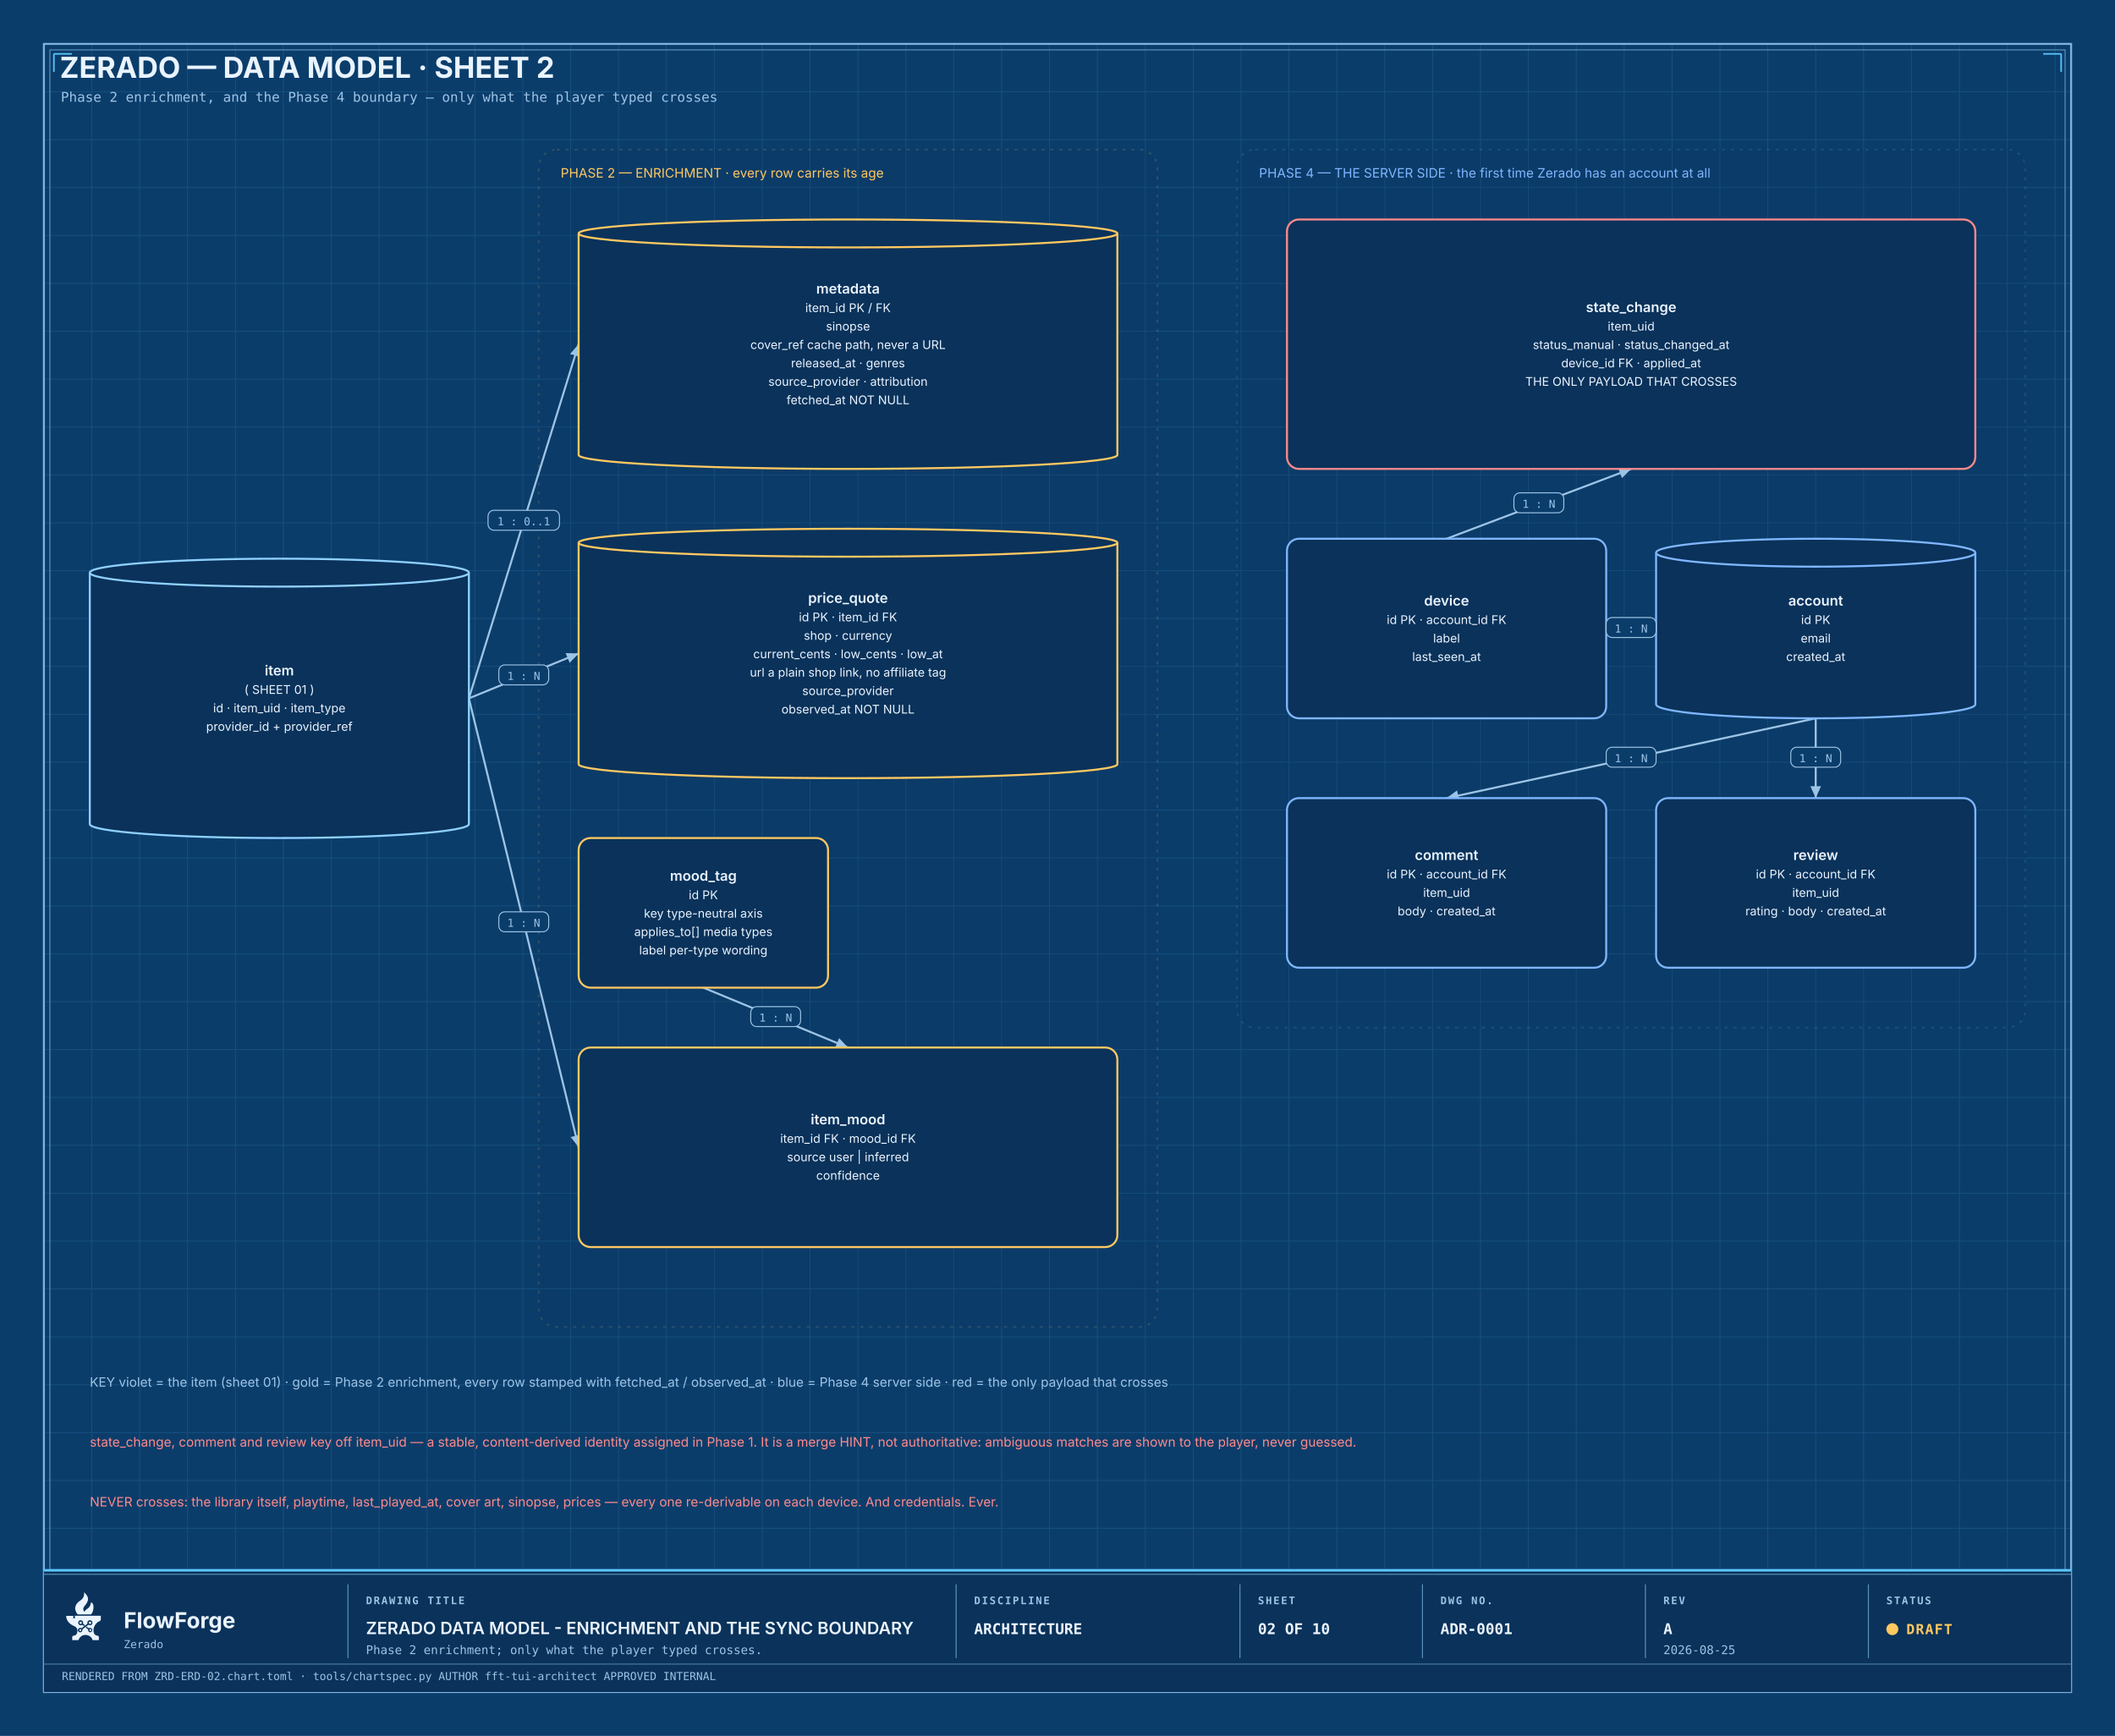
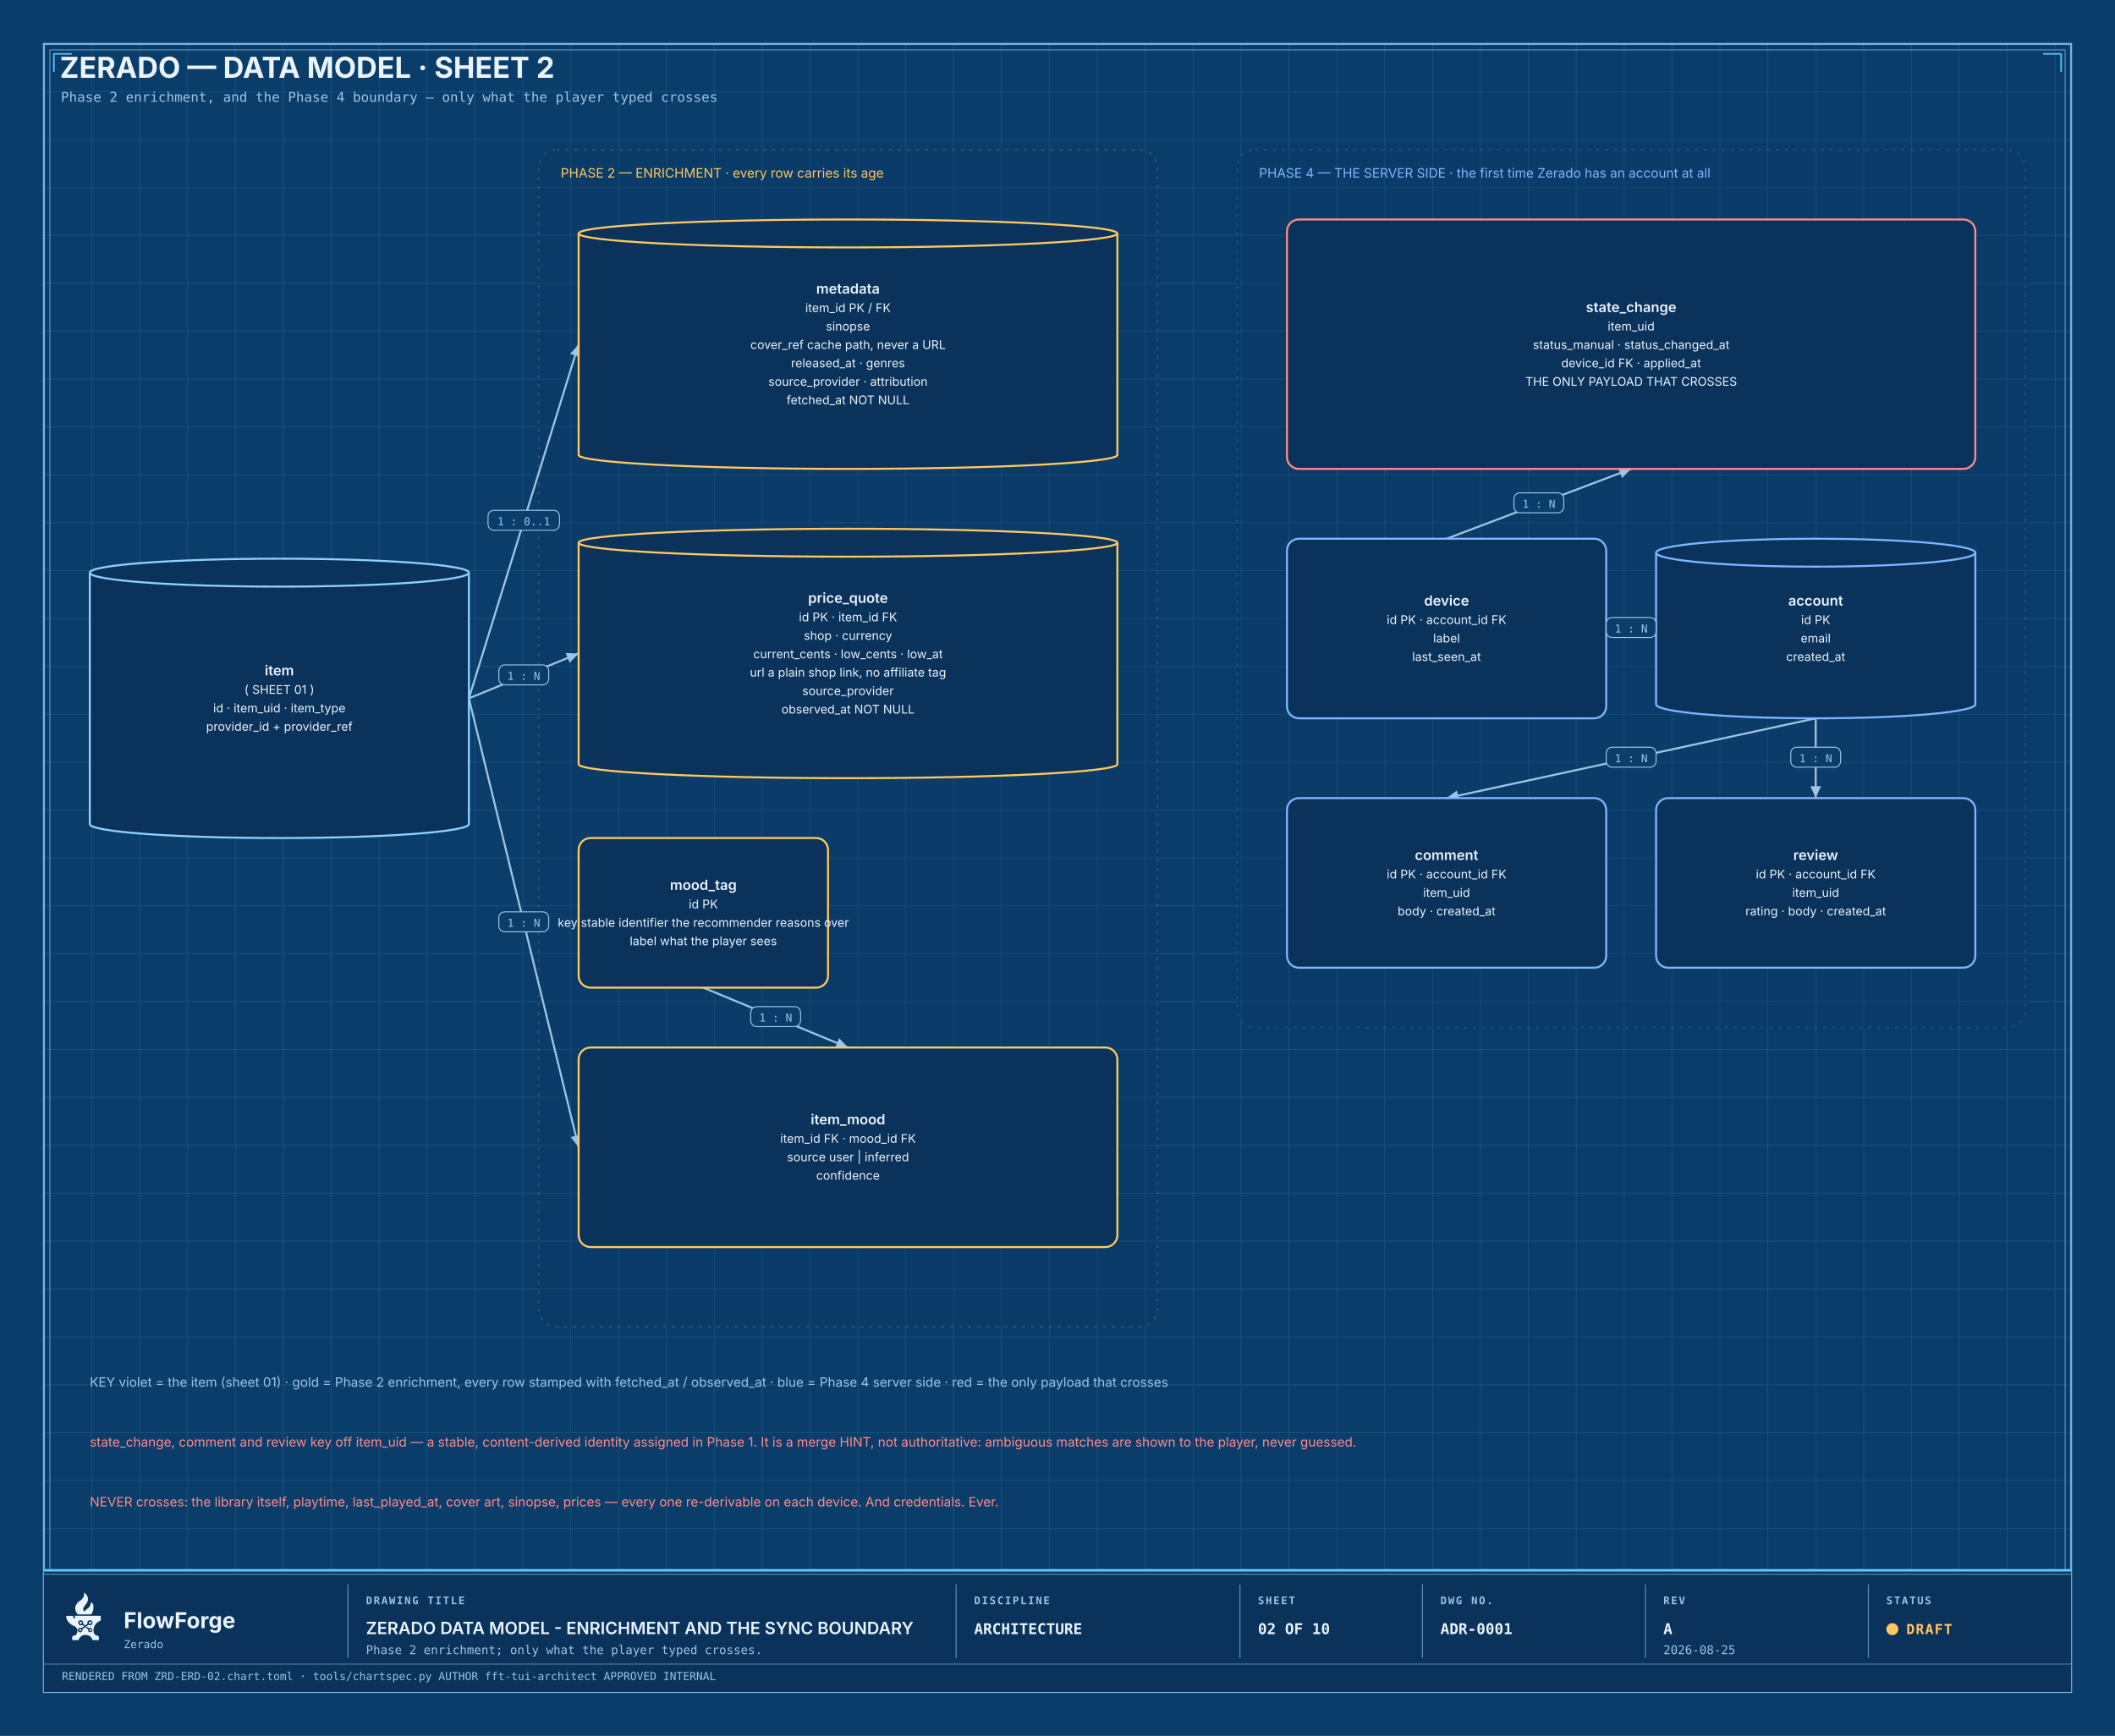
<svg xmlns="http://www.w3.org/2000/svg" width="2120" height="1740" viewBox="0 0 2120 1740" font-family="'Segoe UI', 'Helvetica Neue', Inter, Arial, sans-serif">
  <rect x="0" y="0" width="2120" height="1740" fill="#0B3D6B" />
  <line x1="44" y1="44" x2="44" y2="1696" stroke="#16527F" stroke-width="0.75" />
  <line x1="92" y1="44" x2="92" y2="1696" stroke="#16527F" stroke-width="0.75" />
  <line x1="140" y1="44" x2="140" y2="1696" stroke="#16527F" stroke-width="0.75" />
  <line x1="188" y1="44" x2="188" y2="1696" stroke="#16527F" stroke-width="0.75" />
  <line x1="236" y1="44" x2="236" y2="1696" stroke="#16527F" stroke-width="0.75" />
  <line x1="284" y1="44" x2="284" y2="1696" stroke="#16527F" stroke-width="0.75" />
  <line x1="332" y1="44" x2="332" y2="1696" stroke="#16527F" stroke-width="0.75" />
  <line x1="380" y1="44" x2="380" y2="1696" stroke="#16527F" stroke-width="0.75" />
  <line x1="428" y1="44" x2="428" y2="1696" stroke="#16527F" stroke-width="0.75" />
  <line x1="476" y1="44" x2="476" y2="1696" stroke="#16527F" stroke-width="0.75" />
  <line x1="524" y1="44" x2="524" y2="1696" stroke="#16527F" stroke-width="0.75" />
  <line x1="572" y1="44" x2="572" y2="1696" stroke="#16527F" stroke-width="0.75" />
  <line x1="620" y1="44" x2="620" y2="1696" stroke="#16527F" stroke-width="0.75" />
  <line x1="668" y1="44" x2="668" y2="1696" stroke="#16527F" stroke-width="0.75" />
  <line x1="716" y1="44" x2="716" y2="1696" stroke="#16527F" stroke-width="0.75" />
  <line x1="764" y1="44" x2="764" y2="1696" stroke="#16527F" stroke-width="0.75" />
  <line x1="812" y1="44" x2="812" y2="1696" stroke="#16527F" stroke-width="0.75" />
  <line x1="860" y1="44" x2="860" y2="1696" stroke="#16527F" stroke-width="0.75" />
  <line x1="908" y1="44" x2="908" y2="1696" stroke="#16527F" stroke-width="0.75" />
  <line x1="956" y1="44" x2="956" y2="1696" stroke="#16527F" stroke-width="0.75" />
  <line x1="1004" y1="44" x2="1004" y2="1696" stroke="#16527F" stroke-width="0.75" />
  <line x1="1052" y1="44" x2="1052" y2="1696" stroke="#16527F" stroke-width="0.75" />
  <line x1="1100" y1="44" x2="1100" y2="1696" stroke="#16527F" stroke-width="0.75" />
  <line x1="1148" y1="44" x2="1148" y2="1696" stroke="#16527F" stroke-width="0.75" />
  <line x1="1196" y1="44" x2="1196" y2="1696" stroke="#16527F" stroke-width="0.75" />
  <line x1="1244" y1="44" x2="1244" y2="1696" stroke="#16527F" stroke-width="0.75" />
  <line x1="1292" y1="44" x2="1292" y2="1696" stroke="#16527F" stroke-width="0.75" />
  <line x1="1340" y1="44" x2="1340" y2="1696" stroke="#16527F" stroke-width="0.75" />
  <line x1="1388" y1="44" x2="1388" y2="1696" stroke="#16527F" stroke-width="0.75" />
  <line x1="1436" y1="44" x2="1436" y2="1696" stroke="#16527F" stroke-width="0.75" />
  <line x1="1484" y1="44" x2="1484" y2="1696" stroke="#16527F" stroke-width="0.75" />
  <line x1="1532" y1="44" x2="1532" y2="1696" stroke="#16527F" stroke-width="0.75" />
  <line x1="1580" y1="44" x2="1580" y2="1696" stroke="#16527F" stroke-width="0.75" />
  <line x1="1628" y1="44" x2="1628" y2="1696" stroke="#16527F" stroke-width="0.75" />
  <line x1="1676" y1="44" x2="1676" y2="1696" stroke="#16527F" stroke-width="0.75" />
  <line x1="1724" y1="44" x2="1724" y2="1696" stroke="#16527F" stroke-width="0.75" />
  <line x1="1772" y1="44" x2="1772" y2="1696" stroke="#16527F" stroke-width="0.75" />
  <line x1="1820" y1="44" x2="1820" y2="1696" stroke="#16527F" stroke-width="0.75" />
  <line x1="1868" y1="44" x2="1868" y2="1696" stroke="#16527F" stroke-width="0.75" />
  <line x1="1916" y1="44" x2="1916" y2="1696" stroke="#16527F" stroke-width="0.75" />
  <line x1="1964" y1="44" x2="1964" y2="1696" stroke="#16527F" stroke-width="0.75" />
  <line x1="2012" y1="44" x2="2012" y2="1696" stroke="#16527F" stroke-width="0.75" />
  <line x1="2060" y1="44" x2="2060" y2="1696" stroke="#16527F" stroke-width="0.75" />
  <line x1="44" y1="44" x2="2076" y2="44" stroke="#16527F" stroke-width="0.75" />
  <line x1="44" y1="92" x2="2076" y2="92" stroke="#16527F" stroke-width="0.75" />
  <line x1="44" y1="140" x2="2076" y2="140" stroke="#16527F" stroke-width="0.75" />
  <line x1="44" y1="188" x2="2076" y2="188" stroke="#16527F" stroke-width="0.75" />
  <line x1="44" y1="236" x2="2076" y2="236" stroke="#16527F" stroke-width="0.75" />
  <line x1="44" y1="284" x2="2076" y2="284" stroke="#16527F" stroke-width="0.75" />
  <line x1="44" y1="332" x2="2076" y2="332" stroke="#16527F" stroke-width="0.75" />
  <line x1="44" y1="380" x2="2076" y2="380" stroke="#16527F" stroke-width="0.75" />
  <line x1="44" y1="428" x2="2076" y2="428" stroke="#16527F" stroke-width="0.75" />
  <line x1="44" y1="476" x2="2076" y2="476" stroke="#16527F" stroke-width="0.75" />
  <line x1="44" y1="524" x2="2076" y2="524" stroke="#16527F" stroke-width="0.75" />
  <line x1="44" y1="572" x2="2076" y2="572" stroke="#16527F" stroke-width="0.75" />
  <line x1="44" y1="620" x2="2076" y2="620" stroke="#16527F" stroke-width="0.75" />
  <line x1="44" y1="668" x2="2076" y2="668" stroke="#16527F" stroke-width="0.75" />
  <line x1="44" y1="716" x2="2076" y2="716" stroke="#16527F" stroke-width="0.75" />
  <line x1="44" y1="764" x2="2076" y2="764" stroke="#16527F" stroke-width="0.75" />
  <line x1="44" y1="812" x2="2076" y2="812" stroke="#16527F" stroke-width="0.75" />
  <line x1="44" y1="860" x2="2076" y2="860" stroke="#16527F" stroke-width="0.75" />
  <line x1="44" y1="908" x2="2076" y2="908" stroke="#16527F" stroke-width="0.75" />
  <line x1="44" y1="956" x2="2076" y2="956" stroke="#16527F" stroke-width="0.75" />
  <line x1="44" y1="1004" x2="2076" y2="1004" stroke="#16527F" stroke-width="0.75" />
  <line x1="44" y1="1052" x2="2076" y2="1052" stroke="#16527F" stroke-width="0.75" />
  <line x1="44" y1="1100" x2="2076" y2="1100" stroke="#16527F" stroke-width="0.75" />
  <line x1="44" y1="1148" x2="2076" y2="1148" stroke="#16527F" stroke-width="0.75" />
  <line x1="44" y1="1196" x2="2076" y2="1196" stroke="#16527F" stroke-width="0.75" />
  <line x1="44" y1="1244" x2="2076" y2="1244" stroke="#16527F" stroke-width="0.75" />
  <line x1="44" y1="1292" x2="2076" y2="1292" stroke="#16527F" stroke-width="0.75" />
  <line x1="44" y1="1340" x2="2076" y2="1340" stroke="#16527F" stroke-width="0.75" />
  <line x1="44" y1="1388" x2="2076" y2="1388" stroke="#16527F" stroke-width="0.75" />
  <line x1="44" y1="1436" x2="2076" y2="1436" stroke="#16527F" stroke-width="0.75" />
  <line x1="44" y1="1484" x2="2076" y2="1484" stroke="#16527F" stroke-width="0.75" />
  <line x1="44" y1="1532" x2="2076" y2="1532" stroke="#16527F" stroke-width="0.75" />
  <line x1="44" y1="1580" x2="2076" y2="1580" stroke="#16527F" stroke-width="0.75" />
  <line x1="44" y1="1628" x2="2076" y2="1628" stroke="#16527F" stroke-width="0.75" />
  <line x1="44" y1="1676" x2="2076" y2="1676" stroke="#16527F" stroke-width="0.75" />
  <rect x="44" y="44" width="2032" height="1652" fill="none" stroke="#7FB2DA" stroke-width="2" />
  <rect x="50" y="50" width="2020" height="1640" fill="none" stroke="#5C93BE" stroke-width="1" />
  <line x1="54" y1="54" x2="72" y2="54" stroke="#5BC8FF" stroke-width="1.5" />
  <line x1="54" y1="54" x2="54" y2="72" stroke="#5BC8FF" stroke-width="1.5" />
  <line x1="2066" y1="54" x2="2048" y2="54" stroke="#5BC8FF" stroke-width="1.5" />
  <line x1="2066" y1="54" x2="2066" y2="72" stroke="#5BC8FF" stroke-width="1.5" />
  <line x1="54" y1="1686" x2="72" y2="1686" stroke="#5BC8FF" stroke-width="1.5" />
  <line x1="54" y1="1686" x2="54" y2="1668" stroke="#5BC8FF" stroke-width="1.5" />
  <line x1="2066" y1="1686" x2="2048" y2="1686" stroke="#5BC8FF" stroke-width="1.5" />
  <line x1="2066" y1="1686" x2="2066" y2="1668" stroke="#5BC8FF" stroke-width="1.5" />
  <text x="60" y="78" font-family="'Segoe UI', 'Helvetica Neue', Inter, Arial, sans-serif" font-size="29" font-weight="700" fill="#EAF4FF">ZERADO — DATA MODEL  ·  SHEET 2</text>
  <text x="61" y="102" font-family="ui-monospace, 'Cascadia Code', 'JetBrains Mono', monospace" font-size="13.5" fill="#9DC4E6">Phase 2 enrichment, and the Phase 4 boundary — only what the player typed crosses</text>
  <rect x="540.0" y="150.0" width="620.0" height="1180.0" rx="18" fill="#0A325A" opacity="0.16" stroke="#FFC861" stroke-width="1.5" stroke-dasharray="3 6" />
  <rect x="1240.0" y="150.0" width="790.0" height="880.0" rx="18" fill="#0A325A" opacity="0.16" stroke="#7FB6FF" stroke-width="1.5" stroke-dasharray="3 6" />
  <polyline points="470.0,700.0 580.0,345.0" fill="none" stroke="#9DC4E6" stroke-width="2.0" stroke-linejoin="round" stroke-linecap="round" />
  <polygon points="580.0,345.0 581.6,357.9 571.4,354.8" fill="#9DC4E6" />
  <polyline points="470.0,700.0 580.0,655.0" fill="none" stroke="#9DC4E6" stroke-width="2.0" stroke-linejoin="round" stroke-linecap="round" />
  <polygon points="580.0,655.0 571.0,664.4 567.0,654.6" fill="#9DC4E6" />
  <polyline points="470.0,700.0 580.0,1150.0" fill="none" stroke="#9DC4E6" stroke-width="2.0" stroke-linejoin="round" stroke-linecap="round" />
  <polygon points="580.0,1150.0 572.0,1139.7 582.3,1137.2" fill="#9DC4E6" />
  <polyline points="705.0,990.0 850.0,1050.0" fill="none" stroke="#9DC4E6" stroke-width="2.0" stroke-linejoin="round" stroke-linecap="round" />
  <polygon points="850.0,1050.0 837.0,1050.4 841.1,1040.6" fill="#9DC4E6" />
  <polyline points="1450.0,540.0 1635.0,470.0" fill="none" stroke="#9DC4E6" stroke-width="2.0" stroke-linejoin="round" stroke-linecap="round" />
  <polygon points="1635.0,470.0 1625.8,479.2 1622.0,469.2" fill="#9DC4E6" />
  <polyline points="1660.0,630.0 1610.0,630.0" fill="none" stroke="#9DC4E6" stroke-width="2.0" stroke-linejoin="round" stroke-linecap="round" />
  <polygon points="1610.0,630.0 1621.9,624.7 1621.9,635.3" fill="#9DC4E6" />
  <polyline points="1820.0,720.0 1820.0,800.0" fill="none" stroke="#9DC4E6" stroke-width="2.0" stroke-linejoin="round" stroke-linecap="round" />
  <polygon points="1820.0,800.0 1814.7,788.1 1825.3,788.1" fill="#9DC4E6" />
  <polyline points="1820.0,720.0 1450.0,800.0" fill="none" stroke="#9DC4E6" stroke-width="2.0" stroke-linejoin="round" stroke-linecap="round" />
  <polygon points="1450.0,800.0 1460.5,792.3 1462.7,802.7" fill="#9DC4E6" />
  <path d="M90.0,574.0 A190.0,14 0 0 1 470.0,574.0 L470.0,826.0 A190.0,14 0 0 1 90.0,826.0 Z" fill="#0A325A" stroke="#8FD0FF" stroke-width="2.0" />
  <path d="M90.0,574.0 A190.0,14 0 0 0 470.0,574.0" fill="none" stroke="#8FD0FF" stroke-width="2.0" />
  <text x="280.0" y="677.0" font-family="'Segoe UI', 'Helvetica Neue', Inter, Arial, sans-serif" font-size="14" fill="#EAF4FF" text-anchor="middle" font-weight="600">item</text>
  <text x="280.0" y="695.5" font-family="'Segoe UI', 'Helvetica Neue', Inter, Arial, sans-serif" font-size="12" fill="#EAF4FF" text-anchor="middle" font-weight="400">( SHEET 01 )</text>
  <text x="280.0" y="714.0" font-family="'Segoe UI', 'Helvetica Neue', Inter, Arial, sans-serif" font-size="12" fill="#EAF4FF" text-anchor="middle" font-weight="400">id · item_uid · item_type</text>
  <text x="280.0" y="732.5" font-family="'Segoe UI', 'Helvetica Neue', Inter, Arial, sans-serif" font-size="12" fill="#EAF4FF" text-anchor="middle" font-weight="400">provider_id + provider_ref</text>
  <path d="M580.0,234.0 A270.0,14 0 0 1 1120.0,234.0 L1120.0,456.0 A270.0,14 0 0 1 580.0,456.0 Z" fill="#0A325A" stroke="#FFC861" stroke-width="2.0" />
  <path d="M580.0,234.0 A270.0,14 0 0 0 1120.0,234.0" fill="none" stroke="#FFC861" stroke-width="2.0" />
  <text x="850.0" y="294.3" font-family="'Segoe UI', 'Helvetica Neue', Inter, Arial, sans-serif" font-size="14" fill="#EAF4FF" text-anchor="middle" font-weight="600">metadata</text>
  <text x="850.0" y="312.8" font-family="'Segoe UI', 'Helvetica Neue', Inter, Arial, sans-serif" font-size="12" fill="#EAF4FF" text-anchor="middle" font-weight="400">item_id            PK / FK</text>
  <text x="850.0" y="331.3" font-family="'Segoe UI', 'Helvetica Neue', Inter, Arial, sans-serif" font-size="12" fill="#EAF4FF" text-anchor="middle" font-weight="400">sinopse</text>
  <text x="850.0" y="349.8" font-family="'Segoe UI', 'Helvetica Neue', Inter, Arial, sans-serif" font-size="12" fill="#EAF4FF" text-anchor="middle" font-weight="400">cover_ref     cache path, never a URL</text>
  <text x="850.0" y="368.2" font-family="'Segoe UI', 'Helvetica Neue', Inter, Arial, sans-serif" font-size="12" fill="#EAF4FF" text-anchor="middle" font-weight="400">released_at · genres</text>
  <text x="850.0" y="386.7" font-family="'Segoe UI', 'Helvetica Neue', Inter, Arial, sans-serif" font-size="12" fill="#EAF4FF" text-anchor="middle" font-weight="400">source_provider · attribution</text>
  <text x="850.0" y="405.2" font-family="'Segoe UI', 'Helvetica Neue', Inter, Arial, sans-serif" font-size="12" fill="#EAF4FF" text-anchor="middle" font-weight="400">fetched_at         NOT NULL</text>
  <path d="M580.0,544.0 A270.0,14 0 0 1 1120.0,544.0 L1120.0,766.0 A270.0,14 0 0 1 580.0,766.0 Z" fill="#0A325A" stroke="#FFC861" stroke-width="2.0" />
  <path d="M580.0,544.0 A270.0,14 0 0 0 1120.0,544.0" fill="none" stroke="#FFC861" stroke-width="2.0" />
  <text x="850.0" y="604.3" font-family="'Segoe UI', 'Helvetica Neue', Inter, Arial, sans-serif" font-size="14" fill="#EAF4FF" text-anchor="middle" font-weight="600">price_quote</text>
  <text x="850.0" y="622.8" font-family="'Segoe UI', 'Helvetica Neue', Inter, Arial, sans-serif" font-size="12" fill="#EAF4FF" text-anchor="middle" font-weight="400">id PK  ·  item_id FK</text>
  <text x="850.0" y="641.3" font-family="'Segoe UI', 'Helvetica Neue', Inter, Arial, sans-serif" font-size="12" fill="#EAF4FF" text-anchor="middle" font-weight="400">shop · currency</text>
  <text x="850.0" y="659.8" font-family="'Segoe UI', 'Helvetica Neue', Inter, Arial, sans-serif" font-size="12" fill="#EAF4FF" text-anchor="middle" font-weight="400">current_cents · low_cents · low_at</text>
  <text x="850.0" y="678.2" font-family="'Segoe UI', 'Helvetica Neue', Inter, Arial, sans-serif" font-size="12" fill="#EAF4FF" text-anchor="middle" font-weight="400">url    a plain shop link, no affiliate tag</text>
  <text x="850.0" y="696.7" font-family="'Segoe UI', 'Helvetica Neue', Inter, Arial, sans-serif" font-size="12" fill="#EAF4FF" text-anchor="middle" font-weight="400">source_provider</text>
  <text x="850.0" y="715.2" font-family="'Segoe UI', 'Helvetica Neue', Inter, Arial, sans-serif" font-size="12" fill="#EAF4FF" text-anchor="middle" font-weight="400">observed_at        NOT NULL</text>
  <rect x="580.0" y="840.0" width="250.0" height="150.0" rx="12" ry="12" fill="#0A325A" stroke="#FFC861" stroke-width="2.0" />
-   <text x="705.0" y="882.8" font-family="'Segoe UI', 'Helvetica Neue', Inter, Arial, sans-serif" font-size="14" fill="#EAF4FF" text-anchor="middle" font-weight="600">mood_tag</text>
-   <text x="705.0" y="901.3" font-family="'Segoe UI', 'Helvetica Neue', Inter, Arial, sans-serif" font-size="12" fill="#EAF4FF" text-anchor="middle" font-weight="400">id  PK</text>
-   <text x="705.0" y="919.8" font-family="'Segoe UI', 'Helvetica Neue', Inter, Arial, sans-serif" font-size="12" fill="#EAF4FF" text-anchor="middle" font-weight="400">key      type-neutral axis</text>
-   <text x="705.0" y="938.2" font-family="'Segoe UI', 'Helvetica Neue', Inter, Arial, sans-serif" font-size="12" fill="#EAF4FF" text-anchor="middle" font-weight="400">applies_to[]  media types</text>
-   <text x="705.0" y="956.7" font-family="'Segoe UI', 'Helvetica Neue', Inter, Arial, sans-serif" font-size="12" fill="#EAF4FF" text-anchor="middle" font-weight="400">label    per-type wording</text>
+   <text x="705.0" y="892.0" font-family="'Segoe UI', 'Helvetica Neue', Inter, Arial, sans-serif" font-size="14" fill="#EAF4FF" text-anchor="middle" font-weight="600">mood_tag</text>
+   <text x="705.0" y="910.5" font-family="'Segoe UI', 'Helvetica Neue', Inter, Arial, sans-serif" font-size="12" fill="#EAF4FF" text-anchor="middle" font-weight="400">id  PK</text>
+   <text x="705.0" y="929.0" font-family="'Segoe UI', 'Helvetica Neue', Inter, Arial, sans-serif" font-size="12" fill="#EAF4FF" text-anchor="middle" font-weight="400">key      stable identifier the recommender reasons over</text>
+   <text x="705.0" y="947.5" font-family="'Segoe UI', 'Helvetica Neue', Inter, Arial, sans-serif" font-size="12" fill="#EAF4FF" text-anchor="middle" font-weight="400">label    what the player sees</text>
  <rect x="580.0" y="1050.0" width="540.0" height="200.0" rx="12" ry="12" fill="#0A325A" stroke="#FFC861" stroke-width="2.0" />
  <text x="850.0" y="1127.0" font-family="'Segoe UI', 'Helvetica Neue', Inter, Arial, sans-serif" font-size="14" fill="#EAF4FF" text-anchor="middle" font-weight="600">item_mood</text>
  <text x="850.0" y="1145.5" font-family="'Segoe UI', 'Helvetica Neue', Inter, Arial, sans-serif" font-size="12" fill="#EAF4FF" text-anchor="middle" font-weight="400">item_id FK  ·  mood_id FK</text>
  <text x="850.0" y="1164.0" font-family="'Segoe UI', 'Helvetica Neue', Inter, Arial, sans-serif" font-size="12" fill="#EAF4FF" text-anchor="middle" font-weight="400">source   user | inferred</text>
  <text x="850.0" y="1182.5" font-family="'Segoe UI', 'Helvetica Neue', Inter, Arial, sans-serif" font-size="12" fill="#EAF4FF" text-anchor="middle" font-weight="400">confidence</text>
  <rect x="1290.0" y="220.0" width="690.0" height="250.0" rx="12" ry="12" fill="#0A325A" stroke="#FF8A8A" stroke-width="2.0" />
  <text x="1635.0" y="312.8" font-family="'Segoe UI', 'Helvetica Neue', Inter, Arial, sans-serif" font-size="14" fill="#EAF4FF" text-anchor="middle" font-weight="600">state_change</text>
  <text x="1635.0" y="331.3" font-family="'Segoe UI', 'Helvetica Neue', Inter, Arial, sans-serif" font-size="12" fill="#EAF4FF" text-anchor="middle" font-weight="400">item_uid</text>
  <text x="1635.0" y="349.8" font-family="'Segoe UI', 'Helvetica Neue', Inter, Arial, sans-serif" font-size="12" fill="#EAF4FF" text-anchor="middle" font-weight="400">status_manual  ·  status_changed_at</text>
  <text x="1635.0" y="368.2" font-family="'Segoe UI', 'Helvetica Neue', Inter, Arial, sans-serif" font-size="12" fill="#EAF4FF" text-anchor="middle" font-weight="400">device_id FK  ·  applied_at</text>
  <text x="1635.0" y="386.7" font-family="'Segoe UI', 'Helvetica Neue', Inter, Arial, sans-serif" font-size="12" fill="#EAF4FF" text-anchor="middle" font-weight="400">THE ONLY PAYLOAD THAT CROSSES</text>
  <rect x="1290.0" y="540.0" width="320.0" height="180.0" rx="12" ry="12" fill="#0A325A" stroke="#7FB6FF" stroke-width="2.0" />
  <text x="1450.0" y="607.0" font-family="'Segoe UI', 'Helvetica Neue', Inter, Arial, sans-serif" font-size="14" fill="#EAF4FF" text-anchor="middle" font-weight="600">device</text>
  <text x="1450.0" y="625.5" font-family="'Segoe UI', 'Helvetica Neue', Inter, Arial, sans-serif" font-size="12" fill="#EAF4FF" text-anchor="middle" font-weight="400">id PK · account_id FK</text>
  <text x="1450.0" y="644.0" font-family="'Segoe UI', 'Helvetica Neue', Inter, Arial, sans-serif" font-size="12" fill="#EAF4FF" text-anchor="middle" font-weight="400">label</text>
  <text x="1450.0" y="662.5" font-family="'Segoe UI', 'Helvetica Neue', Inter, Arial, sans-serif" font-size="12" fill="#EAF4FF" text-anchor="middle" font-weight="400">last_seen_at</text>
  <path d="M1660.0,554.0 A160.0,14 0 0 1 1980.0,554.0 L1980.0,706.0 A160.0,14 0 0 1 1660.0,706.0 Z" fill="#0A325A" stroke="#7FB6FF" stroke-width="2.0" />
  <path d="M1660.0,554.0 A160.0,14 0 0 0 1980.0,554.0" fill="none" stroke="#7FB6FF" stroke-width="2.0" />
  <text x="1820.0" y="607.0" font-family="'Segoe UI', 'Helvetica Neue', Inter, Arial, sans-serif" font-size="14" fill="#EAF4FF" text-anchor="middle" font-weight="600">account</text>
  <text x="1820.0" y="625.5" font-family="'Segoe UI', 'Helvetica Neue', Inter, Arial, sans-serif" font-size="12" fill="#EAF4FF" text-anchor="middle" font-weight="400">id PK</text>
  <text x="1820.0" y="644.0" font-family="'Segoe UI', 'Helvetica Neue', Inter, Arial, sans-serif" font-size="12" fill="#EAF4FF" text-anchor="middle" font-weight="400">email</text>
  <text x="1820.0" y="662.5" font-family="'Segoe UI', 'Helvetica Neue', Inter, Arial, sans-serif" font-size="12" fill="#EAF4FF" text-anchor="middle" font-weight="400">created_at</text>
  <rect x="1290.0" y="800.0" width="320.0" height="170.0" rx="12" ry="12" fill="#0A325A" stroke="#7FB6FF" stroke-width="2.0" />
  <text x="1450.0" y="862.0" font-family="'Segoe UI', 'Helvetica Neue', Inter, Arial, sans-serif" font-size="14" fill="#EAF4FF" text-anchor="middle" font-weight="600">comment</text>
  <text x="1450.0" y="880.5" font-family="'Segoe UI', 'Helvetica Neue', Inter, Arial, sans-serif" font-size="12" fill="#EAF4FF" text-anchor="middle" font-weight="400">id PK · account_id FK</text>
  <text x="1450.0" y="899.0" font-family="'Segoe UI', 'Helvetica Neue', Inter, Arial, sans-serif" font-size="12" fill="#EAF4FF" text-anchor="middle" font-weight="400">item_uid</text>
  <text x="1450.0" y="917.5" font-family="'Segoe UI', 'Helvetica Neue', Inter, Arial, sans-serif" font-size="12" fill="#EAF4FF" text-anchor="middle" font-weight="400">body · created_at</text>
  <rect x="1660.0" y="800.0" width="320.0" height="170.0" rx="12" ry="12" fill="#0A325A" stroke="#7FB6FF" stroke-width="2.0" />
  <text x="1820.0" y="862.0" font-family="'Segoe UI', 'Helvetica Neue', Inter, Arial, sans-serif" font-size="14" fill="#EAF4FF" text-anchor="middle" font-weight="600">review</text>
  <text x="1820.0" y="880.5" font-family="'Segoe UI', 'Helvetica Neue', Inter, Arial, sans-serif" font-size="12" fill="#EAF4FF" text-anchor="middle" font-weight="400">id PK · account_id FK</text>
  <text x="1820.0" y="899.0" font-family="'Segoe UI', 'Helvetica Neue', Inter, Arial, sans-serif" font-size="12" fill="#EAF4FF" text-anchor="middle" font-weight="400">item_uid</text>
  <text x="1820.0" y="917.5" font-family="'Segoe UI', 'Helvetica Neue', Inter, Arial, sans-serif" font-size="12" fill="#EAF4FF" text-anchor="middle" font-weight="400">rating · body · created_at</text>
  <rect x="489.2" y="511.5" width="71.6" height="20" rx="6" fill="#0B3D6B" stroke="#9DC4E6" stroke-width="1" opacity="1" />
  <text x="525.0" y="526.5" font-family="ui-monospace, 'Cascadia Code', 'JetBrains Mono', monospace" font-size="11" fill="#9DC4E6" text-anchor="middle">1 : 0..1</text>
  <rect x="500.0" y="666.5" width="50.0" height="20" rx="6" fill="#0B3D6B" stroke="#9DC4E6" stroke-width="1" opacity="1" />
  <text x="525.0" y="681.5" font-family="ui-monospace, 'Cascadia Code', 'JetBrains Mono', monospace" font-size="11" fill="#9DC4E6" text-anchor="middle">1 : N</text>
  <rect x="500.0" y="914.0" width="50.0" height="20" rx="6" fill="#0B3D6B" stroke="#9DC4E6" stroke-width="1" opacity="1" />
  <text x="525.0" y="929.0" font-family="ui-monospace, 'Cascadia Code', 'JetBrains Mono', monospace" font-size="11" fill="#9DC4E6" text-anchor="middle">1 : N</text>
  <rect x="752.5" y="1009.0" width="50.0" height="20" rx="6" fill="#0B3D6B" stroke="#9DC4E6" stroke-width="1" opacity="1" />
  <text x="777.5" y="1024.0" font-family="ui-monospace, 'Cascadia Code', 'JetBrains Mono', monospace" font-size="11" fill="#9DC4E6" text-anchor="middle">1 : N</text>
  <rect x="1517.5" y="494.0" width="50.0" height="20" rx="6" fill="#0B3D6B" stroke="#9DC4E6" stroke-width="1" opacity="1" />
  <text x="1542.5" y="509.0" font-family="ui-monospace, 'Cascadia Code', 'JetBrains Mono', monospace" font-size="11" fill="#9DC4E6" text-anchor="middle">1 : N</text>
  <rect x="1610.0" y="619.0" width="50.0" height="20" rx="6" fill="#0B3D6B" stroke="#9DC4E6" stroke-width="1" opacity="1" />
  <text x="1635.0" y="634.0" font-family="ui-monospace, 'Cascadia Code', 'JetBrains Mono', monospace" font-size="11" fill="#9DC4E6" text-anchor="middle">1 : N</text>
  <rect x="1795.0" y="749.0" width="50.0" height="20" rx="6" fill="#0B3D6B" stroke="#9DC4E6" stroke-width="1" opacity="1" />
  <text x="1820.0" y="764.0" font-family="ui-monospace, 'Cascadia Code', 'JetBrains Mono', monospace" font-size="11" fill="#9DC4E6" text-anchor="middle">1 : N</text>
  <rect x="1610.0" y="749.0" width="50.0" height="20" rx="6" fill="#0B3D6B" stroke="#9DC4E6" stroke-width="1" opacity="1" />
  <text x="1635.0" y="764.0" font-family="ui-monospace, 'Cascadia Code', 'JetBrains Mono', monospace" font-size="11" fill="#9DC4E6" text-anchor="middle">1 : N</text>
  <text x="90.0" y="1390.0" font-family="'Segoe UI', 'Helvetica Neue', Inter, Arial, sans-serif" font-size="13" fill="#9DC4E6" text-anchor="start" font-weight="normal">KEY    violet = the item (sheet 01)    ·    gold = Phase 2 enrichment, every row stamped with fetched_at / observed_at    ·    blue = Phase 4 server side    ·    red = the only payload that crosses</text>
  <text x="90.0" y="1450.0" font-family="'Segoe UI', 'Helvetica Neue', Inter, Arial, sans-serif" font-size="13" fill="#FF8A8A" text-anchor="start" font-weight="normal">state_change, comment and review key off item_uid — a stable, content-derived identity assigned in Phase 1. It is a merge HINT, not authoritative: ambiguous matches are shown to the player, never guessed.</text>
  <text x="90.0" y="1510.0" font-family="'Segoe UI', 'Helvetica Neue', Inter, Arial, sans-serif" font-size="13" fill="#FF8A8A" text-anchor="start" font-weight="normal">NEVER crosses: the library itself, playtime, last_played_at, cover art, sinopse, prices — every one re-derivable on each device. And credentials. Ever.</text>
  <text x="562.0" y="178.0" font-family="'Segoe UI', 'Helvetica Neue', Inter, Arial, sans-serif" font-size="13" fill="#FFC861" text-anchor="start" font-weight="normal">PHASE 2 — ENRICHMENT   ·   every row carries its age</text>
  <text x="1262.0" y="178.0" font-family="'Segoe UI', 'Helvetica Neue', Inter, Arial, sans-serif" font-size="13" fill="#7FB6FF" text-anchor="start" font-weight="normal">PHASE 4 — THE SERVER SIDE   ·   the first time Zerado has an account at all</text>
  <rect x="44" y="1574" width="2032" height="122" fill="#0A325A" />
  <line x1="44" y1="1574" x2="2076" y2="1574" stroke="#5BC8FF" stroke-width="2.5" />
  <line x1="44" y1="1578" x2="2076" y2="1578" stroke="#5C93BE" stroke-width="1" />
  <line x1="348.8" y1="1588" x2="348.8" y2="1662" stroke="#5C93BE" stroke-width="1" />
  <line x1="958.4" y1="1588" x2="958.4" y2="1662" stroke="#5C93BE" stroke-width="1" />
  <line x1="1242.9" y1="1588" x2="1242.9" y2="1662" stroke="#5C93BE" stroke-width="1" />
  <line x1="1425.8" y1="1588" x2="1425.8" y2="1662" stroke="#5C93BE" stroke-width="1" />
  <line x1="1649.3" y1="1588" x2="1649.3" y2="1662" stroke="#5C93BE" stroke-width="1" />
  <line x1="1872.8" y1="1588" x2="1872.8" y2="1662" stroke="#5C93BE" stroke-width="1" />
  <g transform="translate(58.0,1593.0) scale(1.5)" fill="#EAF4FF" stroke="none">
    <path d="M14.5,22.4c0-.4.3-.7.7-.7s.7.3.7.7-.3.7-.7.7-.7-.3-.7-.7Z" />
    <path d="M15,26.7c-.3,0-.6.3-.6.6s.3.6.6.6.6-.3.6-.6-.3-.6-.6-.6ZM21.5,21.7c-.4,0-.7.3-.7.7s.3.7.7.7.7-.3.7-.7-.3-.7-.7-.7ZM21.5,21.7c-.4,0-.7.3-.7.7s.3.7.7.7.7-.3.7-.7-.3-.7-.7-.7ZM15,26.7c-.3,0-.6.3-.6.6s.3.6.6.6.6-.3.6-.6-.3-.6-.6-.6ZM11.4,17.8v1.6h-1.1v-1.6h-4.7s-.5,4.4,5.3,6.8c0,0,2.2.9,2.2,3h0c0,.2,0,3.4-2.5,3.4-.6,0-1,.5-1,1v2h4.2c0-.1,0-.3.1-.4.5-1.1,1.3-2.1,2.4-2.6.6-.3,1.4-.5,2.2-.5s1.5.2,2.2.5c.8.4,1.5,1,2,1.8.2.4.4.8.5,1.2h4.2v-2c0-.6-.5-1-1-1,0,0-2.4,0-2.6-3.1,0-.5,0-.7,0-1,.2-1.9,1.3-3.8,2.8-4.9,0,0,.2-.1.3-.2.3-.2.7-.3,1-.5.4-.1.8-.6.8-1.1v-2.5H11.4ZM15.2,20.7c.9,0,1.7.7,1.7,1.7s0,.4-.1.6l1.3,1-.7.6-1.1-.8c-.3.2-.6.3-1,.3-.9,0-1.7-.7-1.7-1.7s.7-1.7,1.7-1.7ZM21.7,28.8c-.8,0-1.5-.7-1.5-1.5s0-.3,0-.5l-1.6-1.2.7-.6,1.4,1.1c.2-.2.5-.3.8-.3.8,0,1.5.7,1.5,1.5s-.7,1.5-1.5,1.5ZM21.5,24c-.4,0-.7-.1-1-.3l-4.1,3.1c0,.2,0,.3,0,.5,0,.8-.7,1.5-1.5,1.5s-1.5-.7-1.5-1.5.7-1.5,1.5-1.5.6,0,.8.3l4.1-3.1c0-.2-.1-.4-.1-.6,0-.9.7-1.7,1.7-1.7s1.7.7,1.7,1.7-.7,1.7-1.7,1.7ZM21.7,26.7c-.3,0-.6.3-.6.6s.3.6.6.6.6-.3.6-.6-.3-.6-.6-.6ZM21.5,21.7c-.4,0-.7.3-.7.7s.3.7.7.7.7-.3.7-.7-.3-.7-.7-.7ZM15,26.7c-.3,0-.6.3-.6.6s.3.6.6.6.6-.3.6-.6-.3-.6-.6-.6Z" />
    <path d="M17.4,1.9s1.1,3.5-2.6,5.8c-3.7,2.3-3.2,5.5-3.2,5.5,0,0,.3,2.5,1.8,3.6h8.8s1.5-1.4,1.6-4.7-1.7-3.3-1.7-3.3c0,0,0,2.6-2.1,4s-2.2,2.3-2.2,2.3c0,0-1.8-1.6-.1-3.7s3.4-4.4,1.9-6.9-2.3-2.4-2.3-2.4Z" />
    <path d="M15.6,27.3c0,.3-.3.6-.6.6s-.6-.3-.6-.6.3-.6.6-.6.6.3.6.6Z" />
    <path d="M22.2,22.4c0,.4-.3.7-.7.7s-.7-.3-.7-.7.3-.7.7-.7.7.3.7.7Z" />
    <path d="M22.3,27.3c0,.3-.3.6-.6.6s-.6-.3-.6-.6.3-.6.6-.6.6.3.6.6Z" />
    <path d="M15.9,22.4c0,.4-.3.7-.7.7s-.7-.3-.7-.7.3-.7.7-.7.7.3.7.7Z" />
  </g>
  <text x="124.0" y="1632" font-family="'Segoe UI', 'Helvetica Neue', Inter, Arial, sans-serif" font-size="22" font-weight="700" fill="#EAF4FF">FlowForge</text>
  <text x="124.0" y="1652" font-family="ui-monospace, 'Cascadia Code', 'JetBrains Mono', monospace" font-size="11" fill="#9DC4E6">Zerado</text>
  <text x="366.8" y="1608" font-family="ui-monospace, 'Cascadia Code', 'JetBrains Mono', monospace" font-size="10.5" font-weight="700" letter-spacing="1.4" fill="#9DC4E6">DRAWING TITLE</text>
  <text x="366.8" y="1638" font-family="'Segoe UI', 'Helvetica Neue', Inter, Arial, sans-serif" font-size="17" font-weight="600" fill="#EAF4FF">ZERADO DATA MODEL - ENRICHMENT AND THE SYNC BOUNDARY</text>
  <text x="366.8" y="1658" font-family="ui-monospace, 'Cascadia Code', 'JetBrains Mono', monospace" font-size="12" fill="#9DC4E6">Phase 2 enrichment; only what the player typed crosses.</text>
  <text x="976.4" y="1608" font-family="ui-monospace, 'Cascadia Code', 'JetBrains Mono', monospace" font-size="10.5" font-weight="700" letter-spacing="1.4" fill="#9DC4E6">DISCIPLINE</text>
  <text x="976.4" y="1638" font-family="ui-monospace, 'Cascadia Code', 'JetBrains Mono', monospace" font-size="15" font-weight="600" fill="#EAF4FF">ARCHITECTURE</text>
  <text x="1260.9" y="1608" font-family="ui-monospace, 'Cascadia Code', 'JetBrains Mono', monospace" font-size="10.5" font-weight="700" letter-spacing="1.4" fill="#9DC4E6">SHEET</text>
  <text x="1260.9" y="1638" font-family="ui-monospace, 'Cascadia Code', 'JetBrains Mono', monospace" font-size="15" font-weight="600" fill="#EAF4FF">02 OF 10</text>
  <text x="1443.8" y="1608" font-family="ui-monospace, 'Cascadia Code', 'JetBrains Mono', monospace" font-size="10.5" font-weight="700" letter-spacing="1.4" fill="#9DC4E6">DWG NO.</text>
  <text x="1443.8" y="1638" font-family="ui-monospace, 'Cascadia Code', 'JetBrains Mono', monospace" font-size="15" font-weight="600" fill="#EAF4FF">ADR-0001</text>
  <text x="1667.3" y="1608" font-family="ui-monospace, 'Cascadia Code', 'JetBrains Mono', monospace" font-size="10.5" font-weight="700" letter-spacing="1.4" fill="#9DC4E6">REV</text>
  <text x="1667.3" y="1638" font-family="ui-monospace, 'Cascadia Code', 'JetBrains Mono', monospace" font-size="15" font-weight="600" fill="#EAF4FF">A</text>
  <text x="1667.3" y="1658" font-family="ui-monospace, 'Cascadia Code', 'JetBrains Mono', monospace" font-size="12" fill="#9DC4E6">2026-08-25</text>
  <text x="1890.8" y="1608" font-family="ui-monospace, 'Cascadia Code', 'JetBrains Mono', monospace" font-size="10.5" font-weight="700" letter-spacing="1.4" fill="#9DC4E6">STATUS</text>
  <circle cx="1896.8" cy="1633" r="6" fill="#FFC861" />
  <text x="1910.8" y="1638" font-family="ui-monospace, 'Cascadia Code', 'JetBrains Mono', monospace" font-size="14" font-weight="600" letter-spacing="1" fill="#FFC861">DRAFT</text>
  <line x1="44" y1="1668" x2="2076" y2="1668" stroke="#5C93BE" stroke-width="0.75" />
  <text x="62.0" y="1684" font-family="ui-monospace, 'Cascadia Code', 'JetBrains Mono', monospace" font-size="11" fill="#9DC4E6">RENDERED FROM  ZRD-ERD-02.chart.toml · tools/chartspec.py      AUTHOR fft-tui-architect      APPROVED       INTERNAL</text>
</svg>
